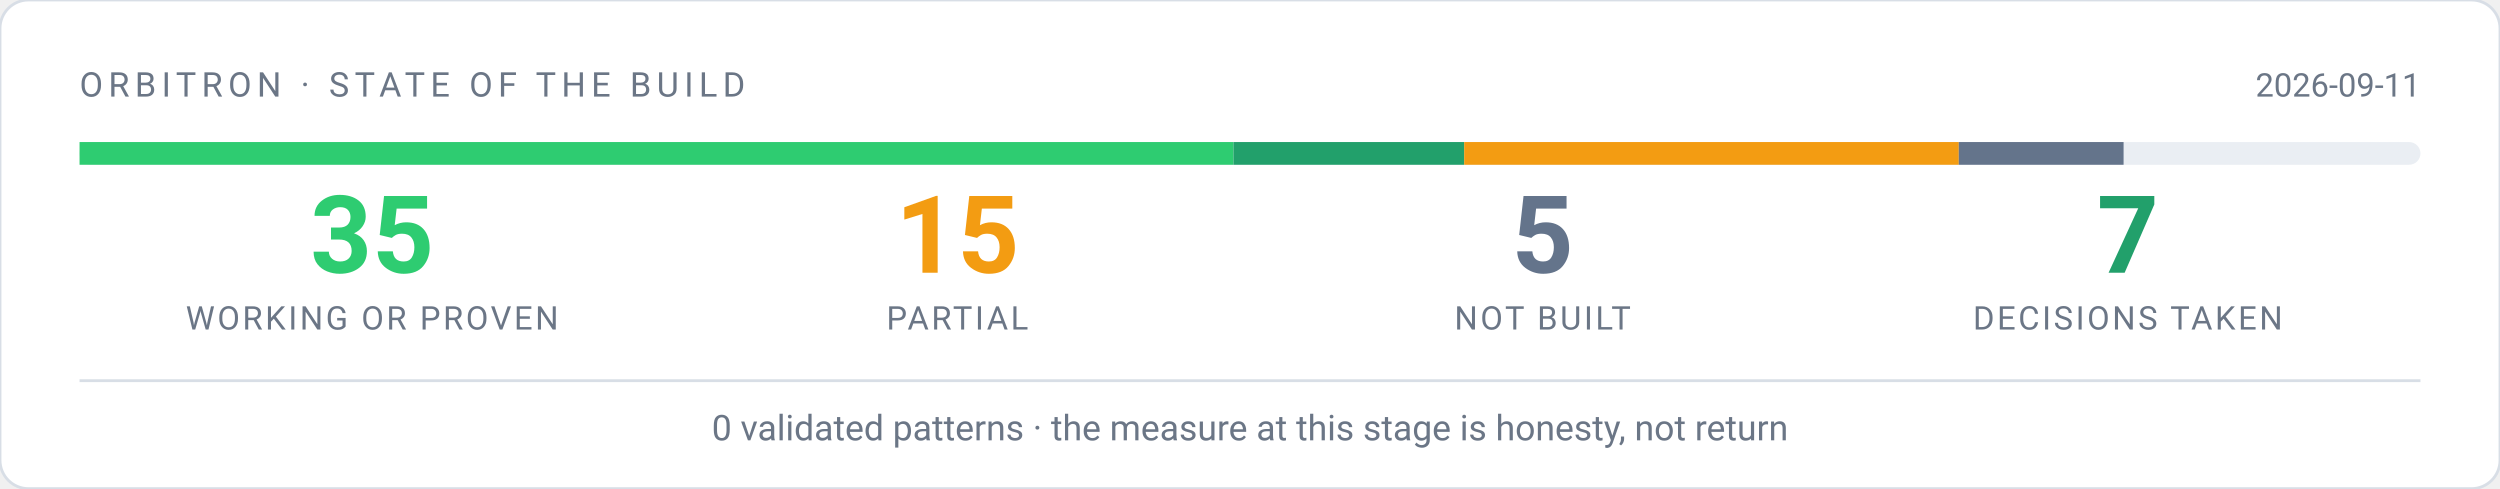
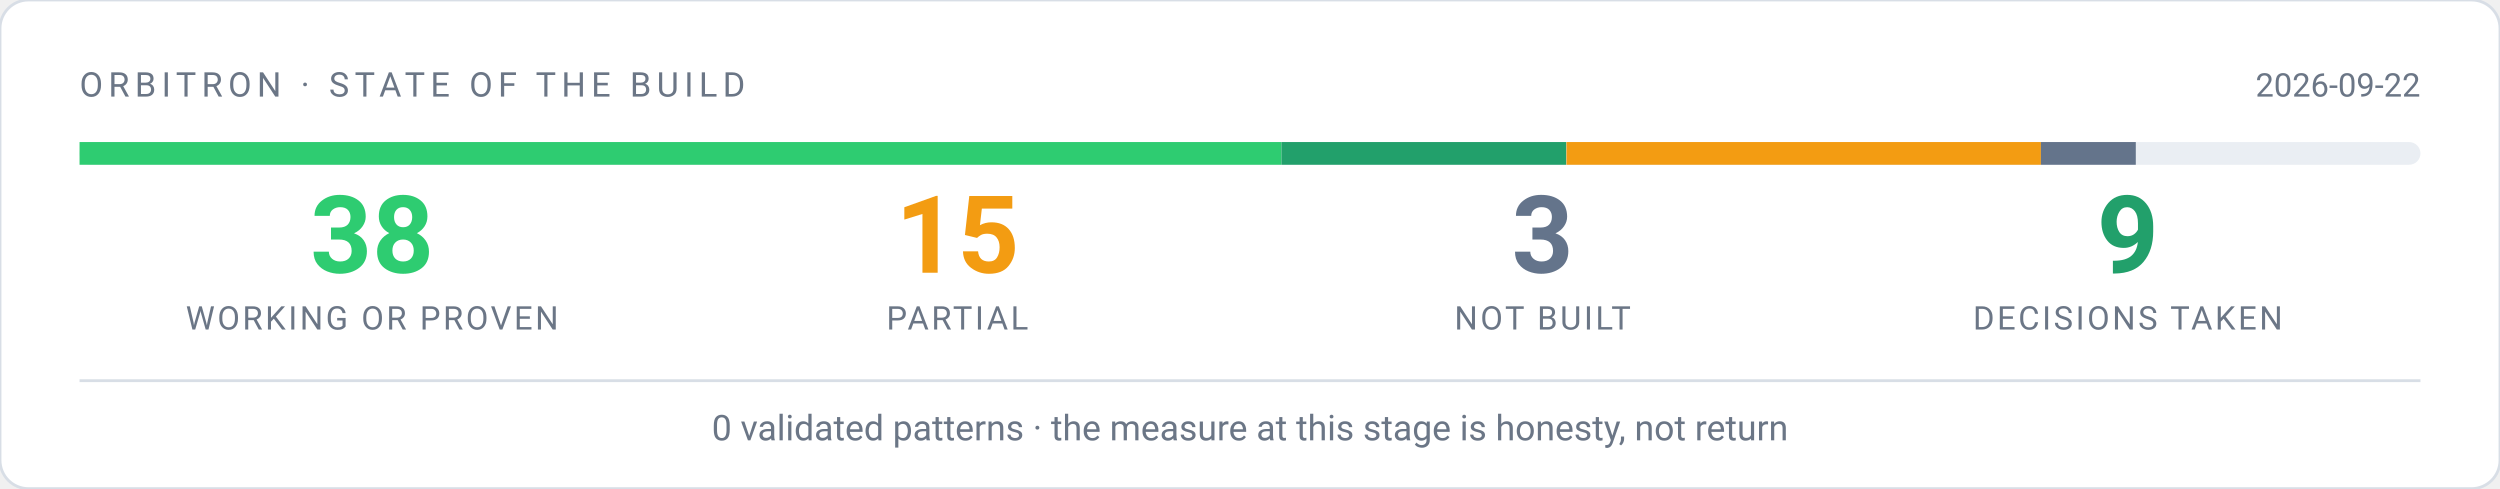
- <svg xmlns="http://www.w3.org/2000/svg" width="880" height="172" viewBox="0 0 880 172" role="img" aria-label="ORBITRON state: 35 working, 15 partial, 5 not built, 7 decisions, 0 validated patterns">
+ <svg xmlns="http://www.w3.org/2000/svg" width="880" height="172" viewBox="0 0 880 172" role="img" aria-label="ORBITRON state: 38 working, 15 partial, 3 not built, 9 decisions, 0 validated patterns">
  <style>text{font-family:-apple-system,BlinkMacSystemFont,'Segoe UI',Roboto,Helvetica,Arial,sans-serif}</style>
  <rect width="880" height="172" rx="10" fill="#ffffff" stroke="#d8dee6" />
  <text x="28" y="34" font-size="12" letter-spacing="0.16em" fill="#6b7686">ORBITRON · STATE OF THE BUILD</text>
-   <text x="852" y="34" text-anchor="end" font-size="11.5" fill="#6b7686">2026-09-11</text>
+   <text x="852" y="34" text-anchor="end" font-size="11.5" fill="#6b7686">2026-09-22</text>
  <rect x="28" y="50" width="824" height="8" rx="4" fill="#eaeef3" />
-   <rect x="28.0" y="50" width="406.2" height="8" fill="#2ecc71" />
-   <rect x="434.2" y="50" width="81.2" height="8" fill="#22a06b" />
-   <rect x="515.4" y="50" width="174.1" height="8" fill="#f39c12" />
-   <rect x="689.5" y="50" width="58.0" height="8" fill="#64748b" />
+   <rect x="28.0" y="50" width="423.1" height="8" fill="#2ecc71" />
+   <rect x="451.1" y="50" width="100.2" height="8" fill="#22a06b" />
+   <rect x="551.4" y="50" width="167.0" height="8" fill="#f39c12" />
+   <rect x="718.4" y="50" width="33.4" height="8" fill="#64748b" />
  <rect x="28" y="50" width="824" height="8" rx="4" fill="none" stroke="#eaeef3" stroke-width="0" />
-   <text x="131" y="96" text-anchor="middle" font-size="38" font-weight="600" fill="#2ecc71">35</text>
+   <text x="131" y="96" text-anchor="middle" font-size="38" font-weight="600" fill="#2ecc71">38</text>
  <text x="131" y="116" text-anchor="middle" font-size="11.5" letter-spacing="0.08em" fill="#6b7686">WORKING OR PROVEN</text>
  <text x="337" y="96" text-anchor="middle" font-size="38" font-weight="600" fill="#f39c12">15</text>
  <text x="337" y="116" text-anchor="middle" font-size="11.5" letter-spacing="0.08em" fill="#6b7686">PARTIAL</text>
-   <text x="543" y="96" text-anchor="middle" font-size="38" font-weight="600" fill="#64748b">5</text>
+   <text x="543" y="96" text-anchor="middle" font-size="38" font-weight="600" fill="#64748b">3</text>
  <text x="543" y="116" text-anchor="middle" font-size="11.5" letter-spacing="0.08em" fill="#6b7686">NOT BUILT</text>
-   <text x="749" y="96" text-anchor="middle" font-size="38" font-weight="600" fill="#22a06b">7</text>
+   <text x="749" y="96" text-anchor="middle" font-size="38" font-weight="600" fill="#22a06b">9</text>
  <text x="749" y="116" text-anchor="middle" font-size="11.5" letter-spacing="0.08em" fill="#6b7686">DECISIONS TAKEN</text>
  <line x1="28" y1="134" x2="852" y2="134" stroke="#d8dee6" />
  <text x="440" y="155" text-anchor="middle" font-size="12.5" fill="#6b7686">0 validated patterns · the measure at this stage is honesty, not return</text>
</svg>
